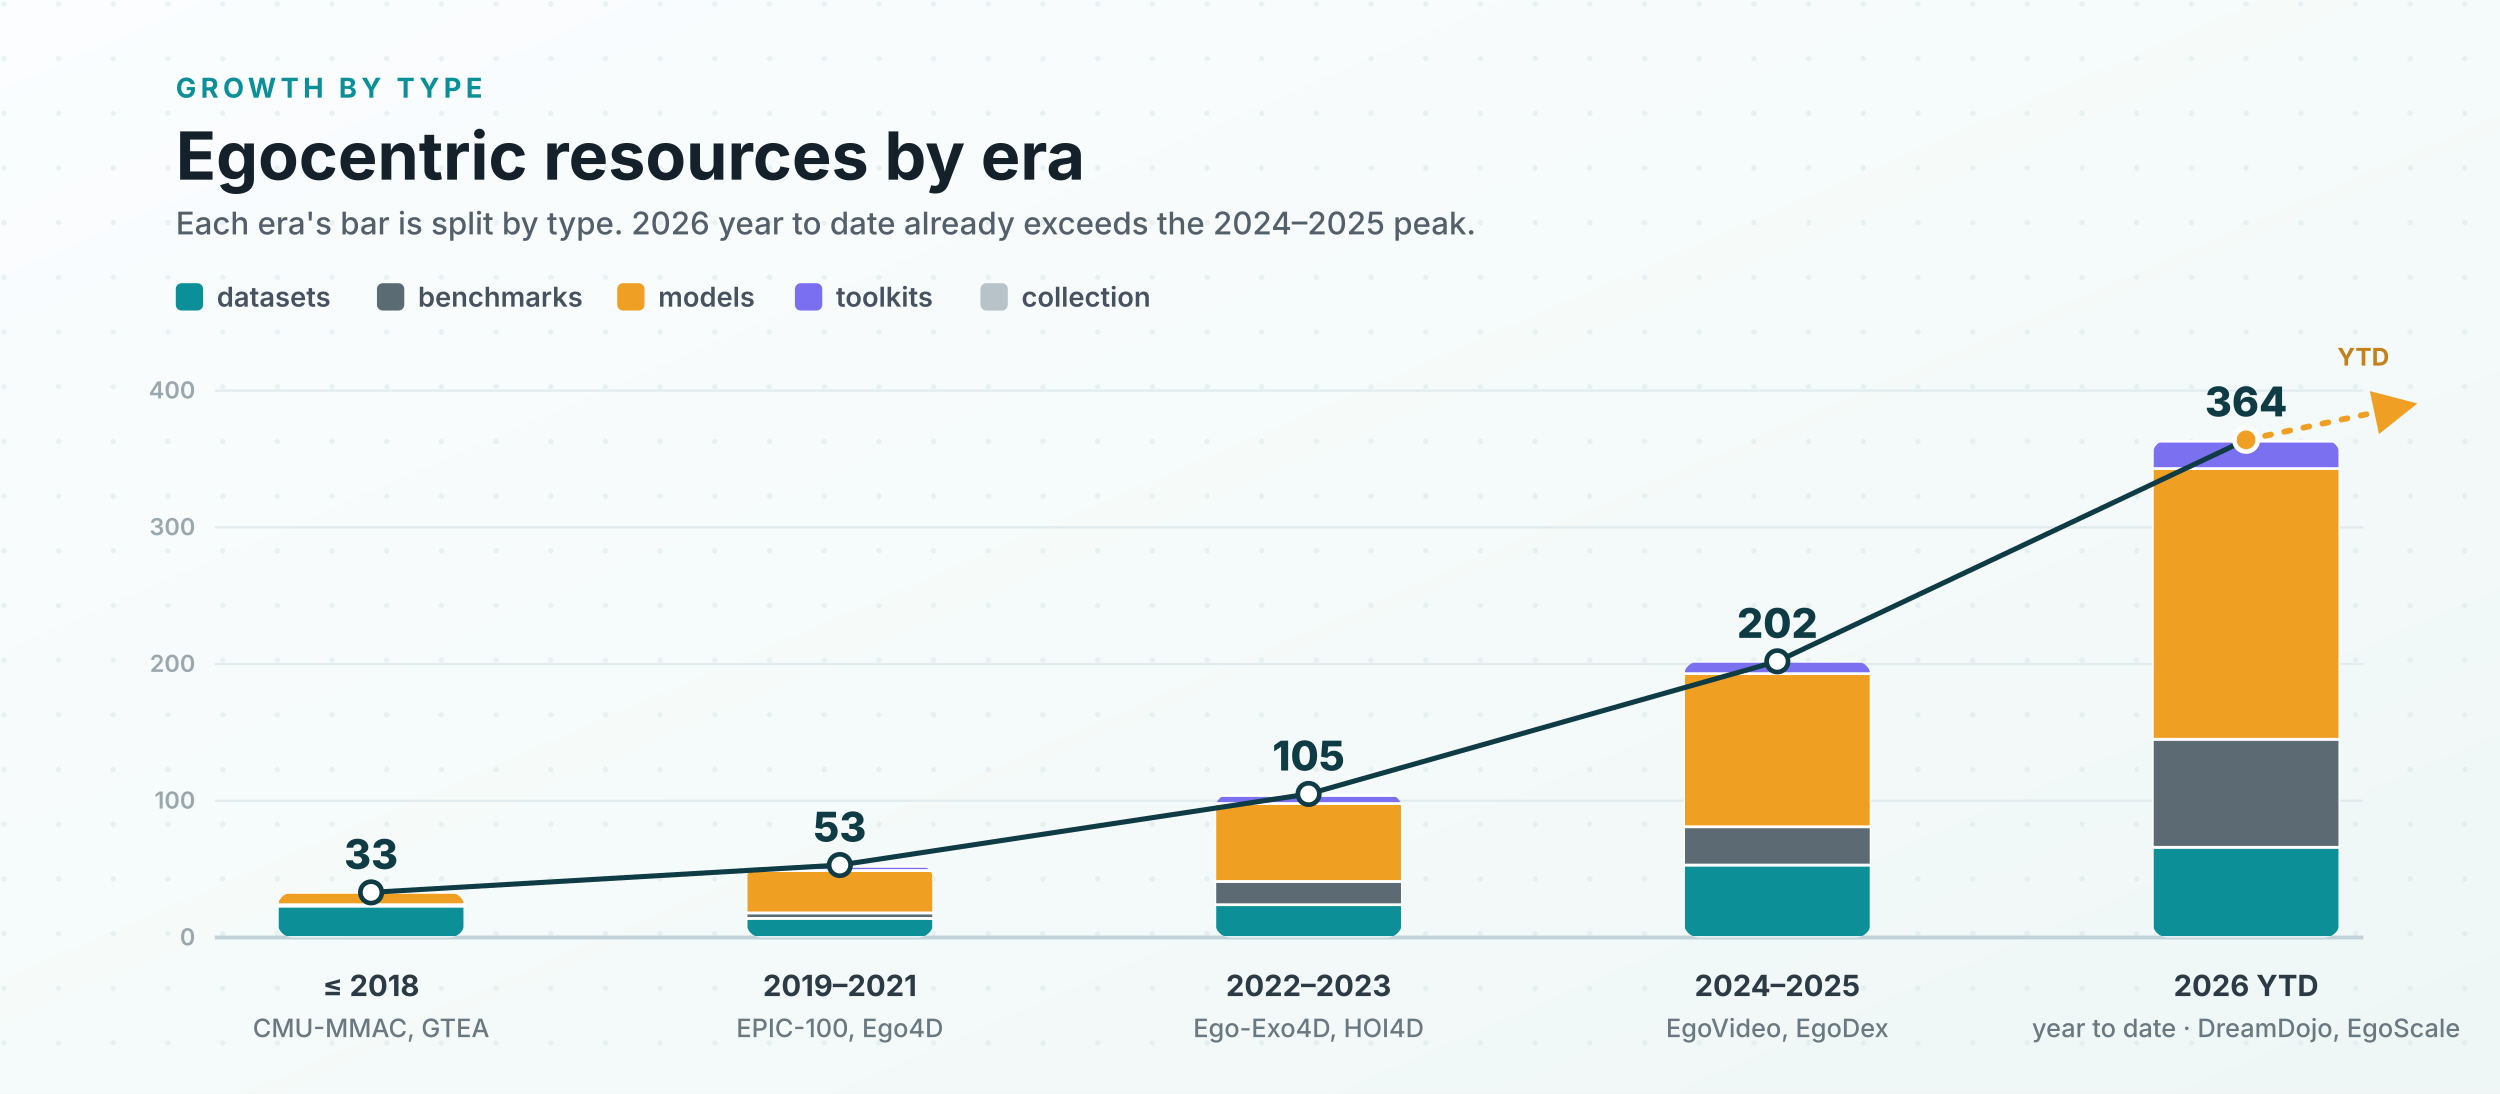
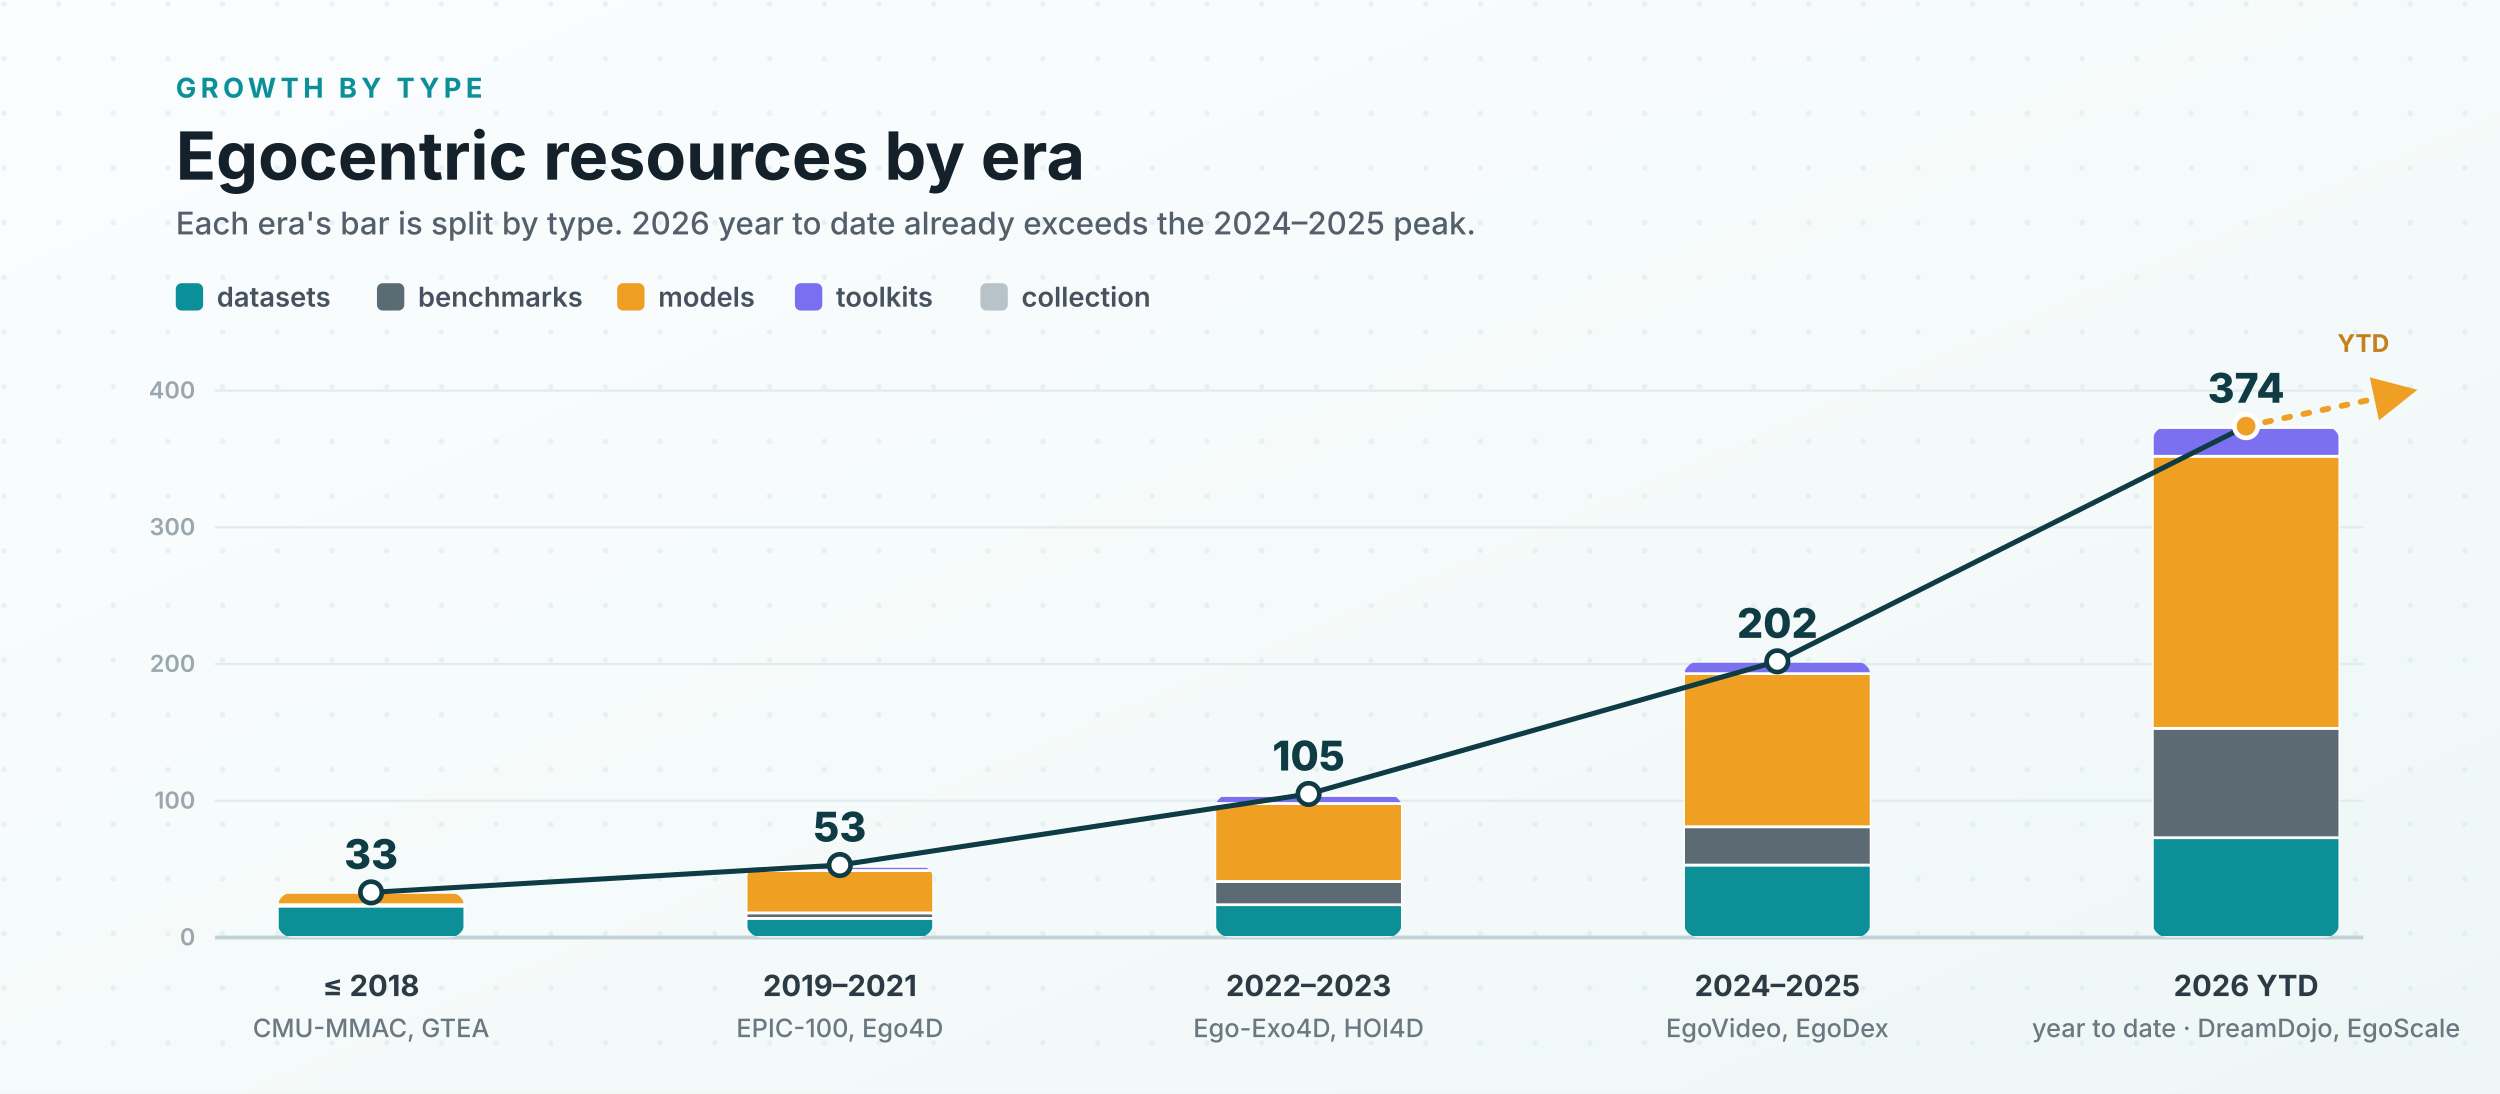
<svg xmlns="http://www.w3.org/2000/svg" viewBox="0 0 1280 560" role="img" aria-labelledby="title desc">
  <defs>
    <linearGradient id="bg" x1="0" x2="1" y1="0" y2="1">
      <stop offset="0" stop-color="#fbfdff" />
      <stop offset="0.6" stop-color="#f4faf9" />
      <stop offset="1" stop-color="#eef7f6" />
    </linearGradient>
    <pattern id="dots" width="28" height="28" patternUnits="userSpaceOnUse">
      <circle cx="2" cy="2" r="1.4" fill="#cfe0e4" opacity="0.4" />
    </pattern>
    <filter id="shadow" x="-14%" y="-14%" width="128%" height="140%">
      <feDropShadow dx="0" dy="6" stdDeviation="7" flood-color="#0f2a33" flood-opacity="0.12" />
    </filter>
    <marker id="up" viewBox="0 0 10 10" refX="6.5" refY="5" markerWidth="7.5" markerHeight="7.5" orient="auto-start-reverse">
      <path d="M0 0 L10 5 L0 10 z" fill="#ef9f24" />
    </marker>
    <clipPath id="c1">
      <rect x="142" y="456.9" width="96" height="23.1" rx="8" />
    </clipPath>
    <clipPath id="c2">
      <rect x="382" y="442.9" width="96" height="37.1" rx="8" />
    </clipPath>
    <clipPath id="c3">
      <rect x="622" y="406.5" width="96" height="73.5" rx="8" />
    </clipPath>
    <clipPath id="c4">
      <rect x="862" y="338.6" width="96" height="141.4" rx="8" />
    </clipPath>
    <clipPath id="c5">
-       <rect x="1102" y="225.2" width="96" height="254.8" rx="8" />
+       <rect x="1102" y="218.2" width="96" height="261.8" rx="8" />
    </clipPath>
    <style>
      .ink { fill: #14212b; }
      .kicker { font: 700 14px system-ui, -apple-system, "Segoe UI", sans-serif; fill: #0b8f98; letter-spacing: .16em; }
      .title { font: 700 34px system-ui, -apple-system, "Segoe UI", sans-serif; }
      .subtitle { font: 500 16px system-ui, -apple-system, "Segoe UI", sans-serif; fill: #53606b; }
      .count { font: 800 21px system-ui, -apple-system, "Segoe UI", sans-serif; fill: #0f3b45; }
      .era { font: 700 15px system-ui, -apple-system, "Segoe UI", sans-serif; fill: #2b3a44; }
      .anchor { font: 500 13px system-ui, -apple-system, "Segoe UI", sans-serif; fill: #6a7882; }
      .grid { stroke: #e2ecef; stroke-width: 1.2; }
      .gridlabel { font: 600 12px system-ui, -apple-system, "Segoe UI", sans-serif; fill: #9aa7af; }
      .axis { stroke: #c2d2d8; stroke-width: 2; }
      .trend { stroke: #0f3b45; stroke-width: 2.6; fill: none; stroke-linejoin: round; stroke-linecap: round; }
      .proj { stroke: #ef9f24; stroke-width: 3; fill: none; stroke-dasharray: 3 7; stroke-linecap: round; }
      .note { font: 700 12.5px system-ui, -apple-system, "Segoe UI", sans-serif; fill: #c4801a; }
      .seg { stroke: #ffffff; stroke-width: 1.4; }
      .lg { font: 600 14px system-ui, -apple-system, "Segoe UI", sans-serif; fill: #46525f; }
    </style>
  </defs>
  <rect width="1280" height="560" fill="url(#bg)" />
  <rect width="1280" height="560" fill="url(#dots)" />
  <text class="kicker" x="90" y="50">GROWTH BY TYPE</text>
  <text class="title ink" x="90" y="92">Egocentric resources by era</text>
  <text class="subtitle" x="90" y="120">Each era's bar is split by type. 2026 year to date already exceeds the 2024–2025 peak.</text>
  <g>
    <rect x="90" y="145" width="14" height="14" rx="3" fill="#0b8f98" />
    <text class="lg" x="111" y="157">datasets</text>
    <rect x="193" y="145" width="14" height="14" rx="3" fill="#5b6b73" />
    <text class="lg" x="214" y="157">benchmarks</text>
    <rect x="316" y="145" width="14" height="14" rx="3" fill="#ef9f24" />
    <text class="lg" x="337" y="157">models</text>
    <rect x="407" y="145" width="14" height="14" rx="3" fill="#7a6ff0" />
    <text class="lg" x="428" y="157">toolkits</text>
    <rect x="502" y="145" width="14" height="14" rx="3" fill="#b8c2c9" />
    <text class="lg" x="523" y="157">collection</text>
  </g>
  <line class="grid" x1="110" y1="410" x2="1210" y2="410" />
  <text class="gridlabel" x="100" y="414" text-anchor="end">100</text>
  <line class="grid" x1="110" y1="340" x2="1210" y2="340" />
  <text class="gridlabel" x="100" y="344" text-anchor="end">200</text>
  <line class="grid" x1="110" y1="270" x2="1210" y2="270" />
  <text class="gridlabel" x="100" y="274" text-anchor="end">300</text>
  <line class="grid" x1="110" y1="200" x2="1210" y2="200" />
  <text class="gridlabel" x="100" y="204" text-anchor="end">400</text>
  <text class="gridlabel" x="100" y="484" text-anchor="end">0</text>
  <line class="axis" x1="110" y1="480" x2="1210" y2="480" />
  <g clip-path="url(#c1)" filter="url(#shadow)">
    <rect class="seg" x="142" y="463.9" width="96" height="16.1" fill="#0b8f98" />
    <rect class="seg" x="142" y="463.2" width="96" height="0.7" fill="#5b6b73" />
    <rect class="seg" x="142" y="456.9" width="96" height="6.3" fill="#ef9f24" />
  </g>
  <g clip-path="url(#c2)" filter="url(#shadow)">
    <rect class="seg" x="382" y="470.2" width="96" height="9.8" fill="#0b8f98" />
    <rect class="seg" x="382" y="467.4" width="96" height="2.8" fill="#5b6b73" />
    <rect class="seg" x="382" y="445.7" width="96" height="21.7" fill="#ef9f24" />
    <rect class="seg" x="382" y="443.6" width="96" height="2.1" fill="#7a6ff0" />
  </g>
  <g clip-path="url(#c3)" filter="url(#shadow)">
    <rect class="seg" x="622" y="463.2" width="96" height="16.8" fill="#0b8f98" />
    <rect class="seg" x="622" y="451.3" width="96" height="11.9" fill="#5b6b73" />
    <rect class="seg" x="622" y="411.4" width="96" height="39.9" fill="#ef9f24" />
    <rect class="seg" x="622" y="407.2" width="96" height="4.2" fill="#7a6ff0" />
    <rect class="seg" x="622" y="406.5" width="96" height="0.7" fill="#b8c2c9" />
  </g>
  <g clip-path="url(#c4)" filter="url(#shadow)">
    <rect class="seg" x="862" y="442.9" width="96" height="37.1" fill="#0b8f98" />
    <rect class="seg" x="862" y="423.3" width="96" height="19.6" fill="#5b6b73" />
    <rect class="seg" x="862" y="344.9" width="96" height="78.4" fill="#ef9f24" />
    <rect class="seg" x="862" y="338.6" width="96" height="6.3" fill="#7a6ff0" />
  </g>
  <g clip-path="url(#c5)" filter="url(#shadow)">
-     <rect class="seg" x="1102" y="433.8" width="96" height="46.2" fill="#0b8f98" />
-     <rect class="seg" x="1102" y="378.5" width="96" height="55.3" fill="#5b6b73" />
-     <rect class="seg" x="1102" y="239.9" width="96" height="138.6" fill="#ef9f24" />
-     <rect class="seg" x="1102" y="225.9" width="96" height="14" fill="#7a6ff0" />
+     <rect class="seg" x="1102" y="428.9" width="96" height="51.1" fill="#0b8f98" />
+     <rect class="seg" x="1102" y="372.9" width="96" height="56" fill="#5b6b73" />
+     <rect class="seg" x="1102" y="233.6" width="96" height="139.3" fill="#ef9f24" />
+     <rect class="seg" x="1102" y="218.9" width="96" height="14.7" fill="#7a6ff0" />
  </g>
-   <polyline class="trend" points="190,456.9 430,442.9 670,406.5 910,338.6 1150,225.2" />
-   <path class="proj" d="M1150 225.2 L1230 208.2" marker-end="url(#up)" />
-   <text class="note" x="1210" y="187.2" text-anchor="middle">YTD</text>
+   <polyline class="trend" points="190,456.9 430,442.9 670,406.5 910,338.6 1150,218.2" />
+   <path class="proj" d="M1150 218.2 L1230 201.2" marker-end="url(#up)" />
+   <text class="note" x="1210" y="180.2" text-anchor="middle">YTD</text>
  <g>
    <circle cx="190" cy="456.9" r="5.5" fill="#ffffff" stroke="#0f3b45" stroke-width="2.4" />
    <circle cx="430" cy="442.9" r="5.5" fill="#ffffff" stroke="#0f3b45" stroke-width="2.4" />
    <circle cx="670" cy="406.5" r="5.5" fill="#ffffff" stroke="#0f3b45" stroke-width="2.4" />
    <circle cx="910" cy="338.6" r="5.5" fill="#ffffff" stroke="#0f3b45" stroke-width="2.4" />
-     <circle cx="1150" cy="225.2" r="6" fill="#ef9f24" stroke="#ffffff" stroke-width="2.4" />
+     <circle cx="1150" cy="218.2" r="6" fill="#ef9f24" stroke="#ffffff" stroke-width="2.4" />
  </g>
  <text class="count" x="190" y="444.9" text-anchor="middle">33</text>
  <text class="count" x="430" y="430.9" text-anchor="middle">53</text>
  <text class="count" x="670" y="394.5" text-anchor="middle">105</text>
  <text class="count" x="910" y="326.6" text-anchor="middle">202</text>
-   <text class="count" x="1150" y="213.2" text-anchor="middle">364</text>
+   <text class="count" x="1150" y="206.2" text-anchor="middle">374</text>
  <text class="era" x="190" y="510" text-anchor="middle">≤ 2018</text>
  <text class="anchor" x="190" y="531" text-anchor="middle">CMU-MMAC, GTEA</text>
  <text class="era" x="430" y="510" text-anchor="middle">2019–2021</text>
  <text class="anchor" x="430" y="531" text-anchor="middle">EPIC-100, Ego4D</text>
  <text class="era" x="670" y="510" text-anchor="middle">2022–2023</text>
  <text class="anchor" x="670" y="531" text-anchor="middle">Ego-Exo4D, HOI4D</text>
  <text class="era" x="910" y="510" text-anchor="middle">2024–2025</text>
  <text class="anchor" x="910" y="531" text-anchor="middle">EgoVideo, EgoDex</text>
  <text class="era" x="1150" y="510" text-anchor="middle">2026 YTD</text>
  <text class="anchor" x="1150" y="531" text-anchor="middle">year to date · DreamDojo, EgoScale</text>
</svg>
